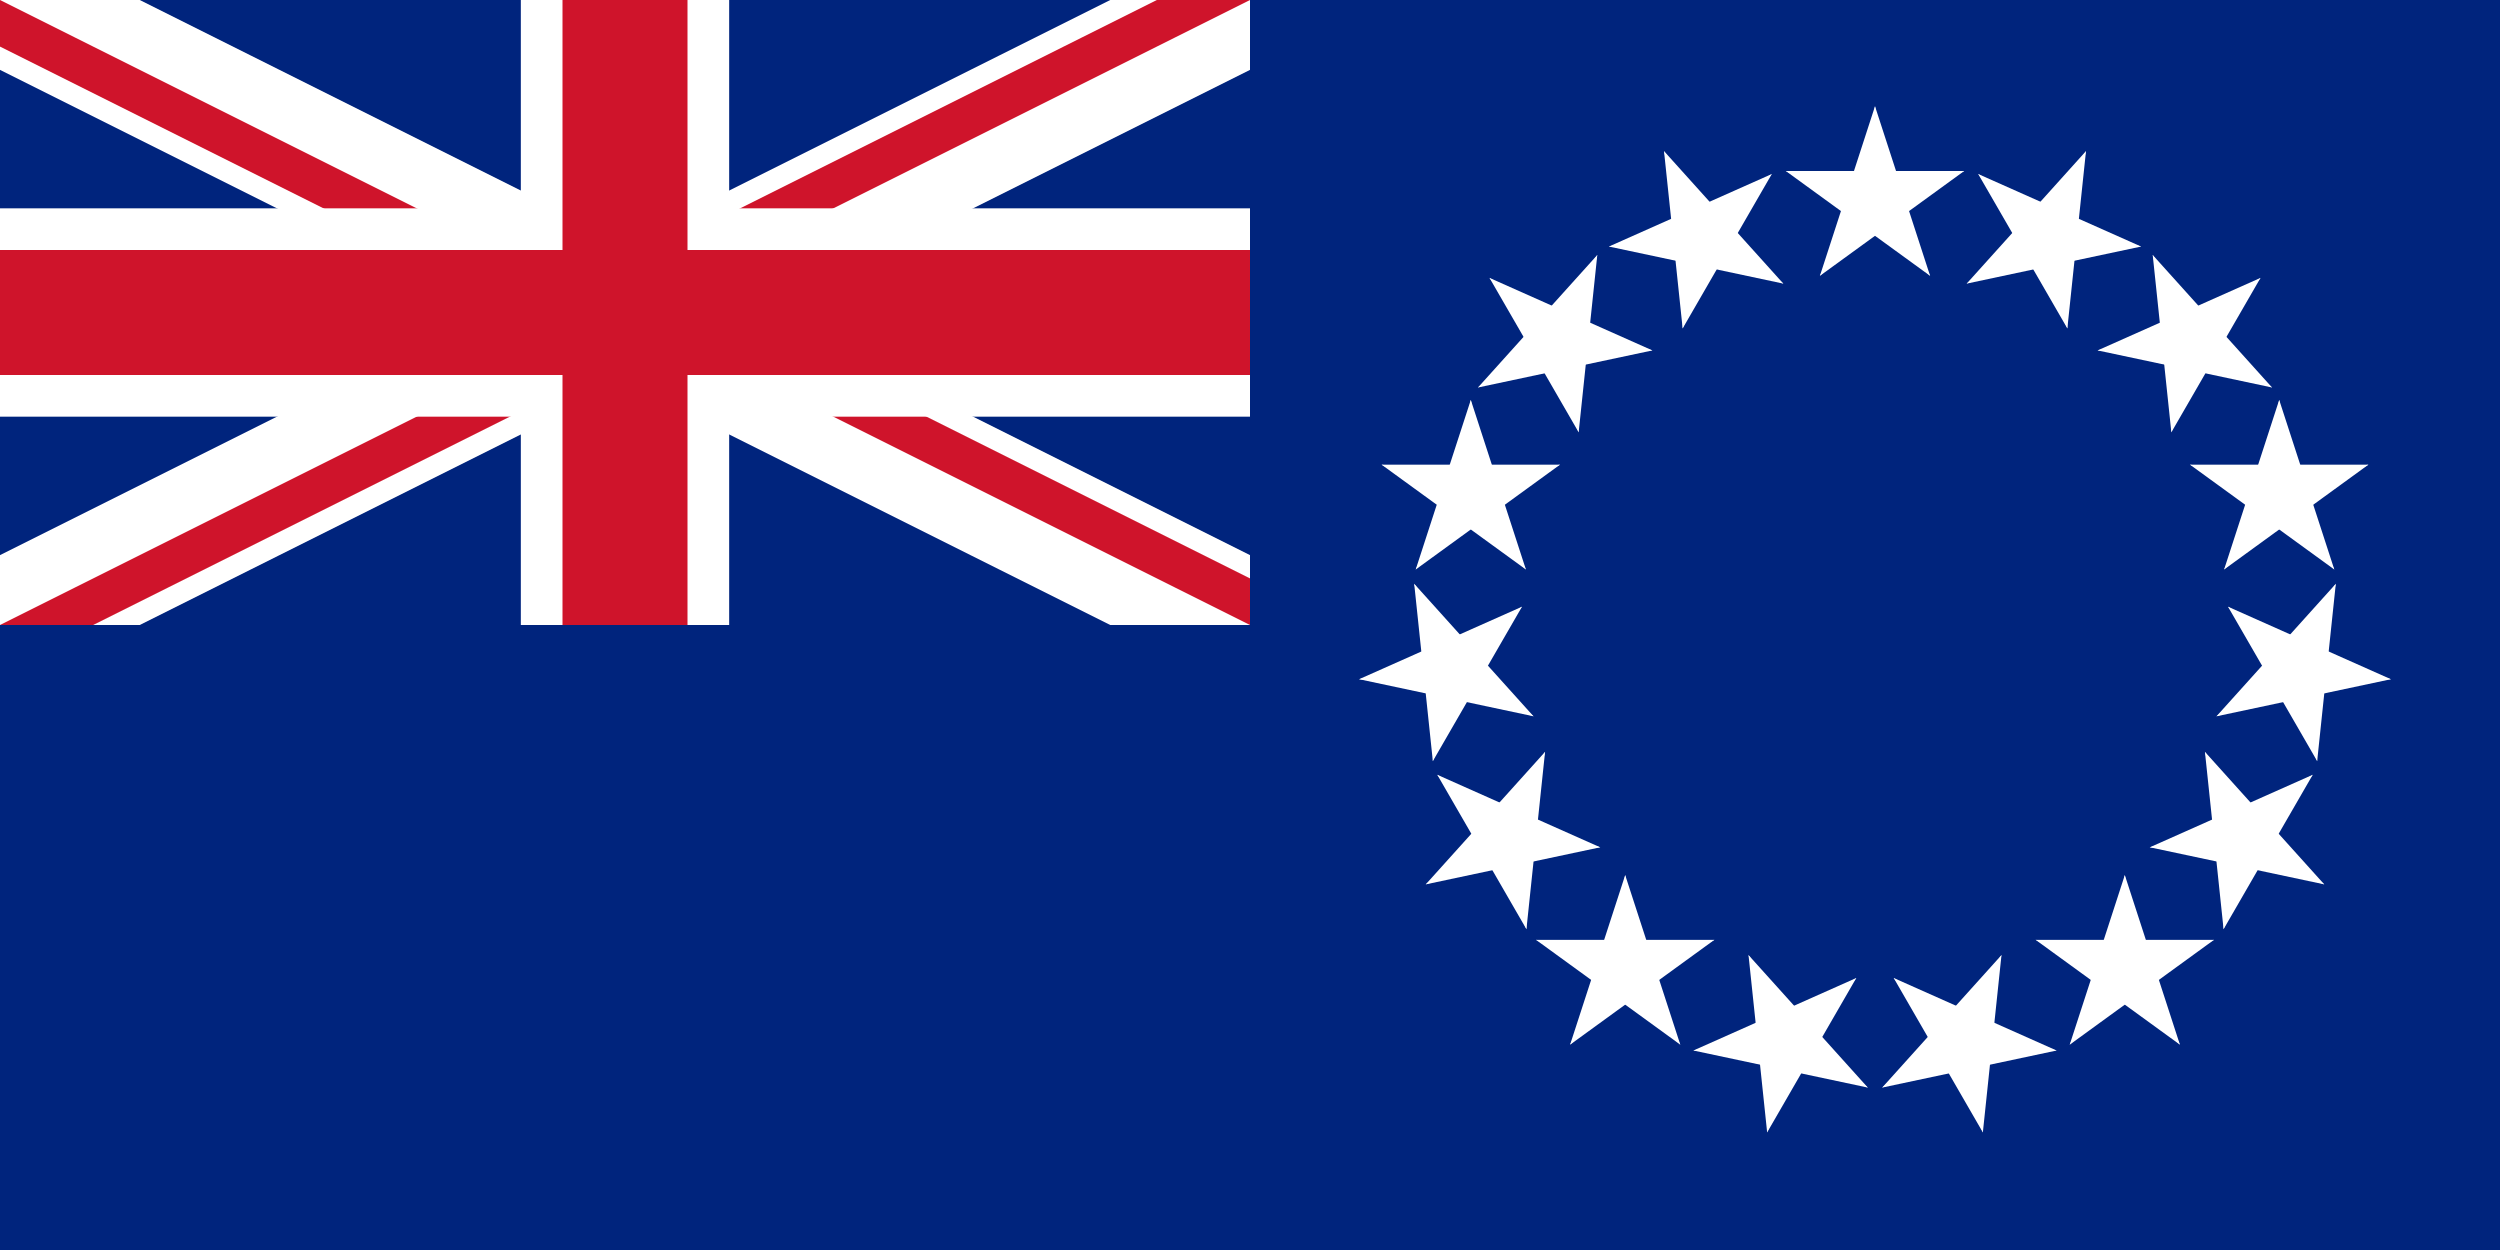
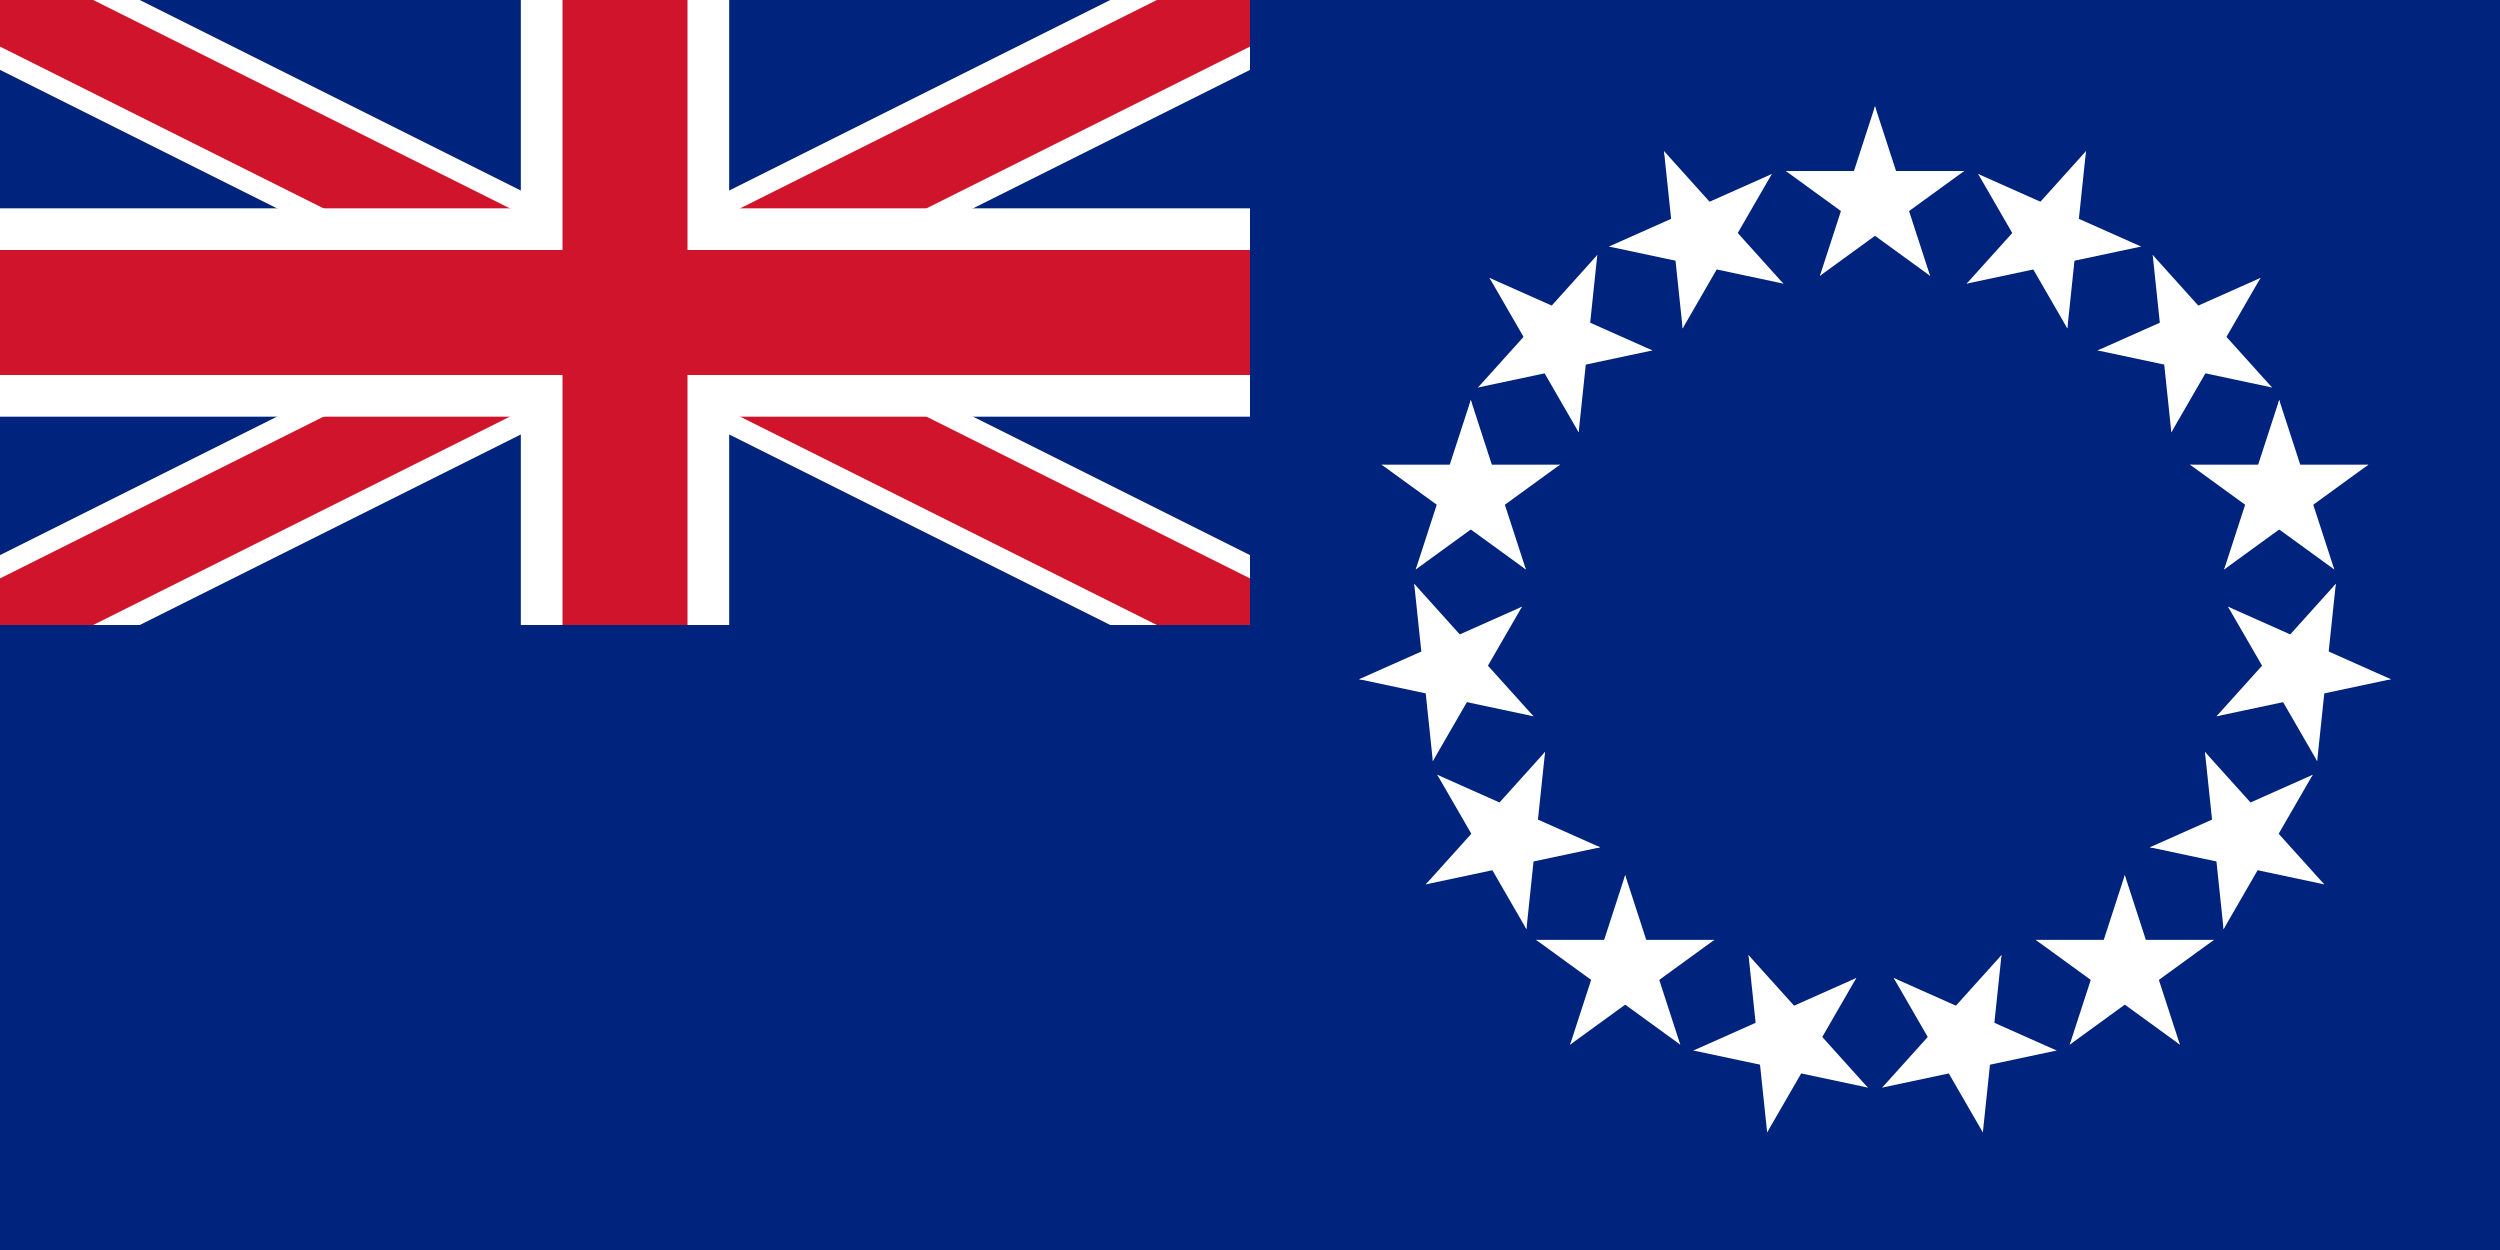
<svg xmlns="http://www.w3.org/2000/svg" xmlns:xlink="http://www.w3.org/1999/xlink" width="600" height="300">
  <clipPath id="cp">
    <path d="M0,0V75H350V150H300zM300,0H150V200H0V150z" />
  </clipPath>
  <rect width="600" height="300" fill="#00247d" />
  <path d="M0,0L300,150M300,0L0,150" stroke="#fff" stroke-width="30" />
-   <path d="M0,0L300,150M300,0L0,150" stroke="#cf142b" stroke-width="20" clip-path="url(#cp)" />
+   <path d="M0,0L300,150M300,0L0,150" stroke="#cf142b" stroke-width="20" clip-path="urlES(#cp)" />
  <path d="M150,0V200M0,75H350" stroke="#fff" stroke-width="50" />
  <path d="M150,0V200M0,75H350" stroke="#cf142b" stroke-width="30" />
  <path d="M300,0V150H0V300H600V0z" fill="#00247d" />
  <g transform="translate(450,150)">
    <g id="s1" transform="translate(0,-102)" fill="#fff">
      <g id="c">
        <path id="t" d="M0,-22.5V0H12" transform="rotate(18,0,-22.5)" />
        <use xlink:href="#t" transform="scale(-1,1)" />
      </g>
      <use xlink:href="#c" transform="rotate(72)" />
      <use xlink:href="#c" transform="rotate(144)" />
      <use xlink:href="#c" transform="rotate(216)" />
      <use xlink:href="#c" transform="rotate(288)" />
    </g>
    <g id="s7">
      <use xlink:href="#s1" transform="rotate(24)" />
      <use xlink:href="#s1" transform="rotate(48)" />
      <use xlink:href="#s1" transform="rotate(72)" />
      <use xlink:href="#s1" transform="rotate(96)" />
      <use xlink:href="#s1" transform="rotate(120)" />
      <use xlink:href="#s1" transform="rotate(144)" />
      <use xlink:href="#s1" transform="rotate(168)" />
    </g>
    <use xlink:href="#s7" transform="rotate(168)" />
  </g>
</svg>
